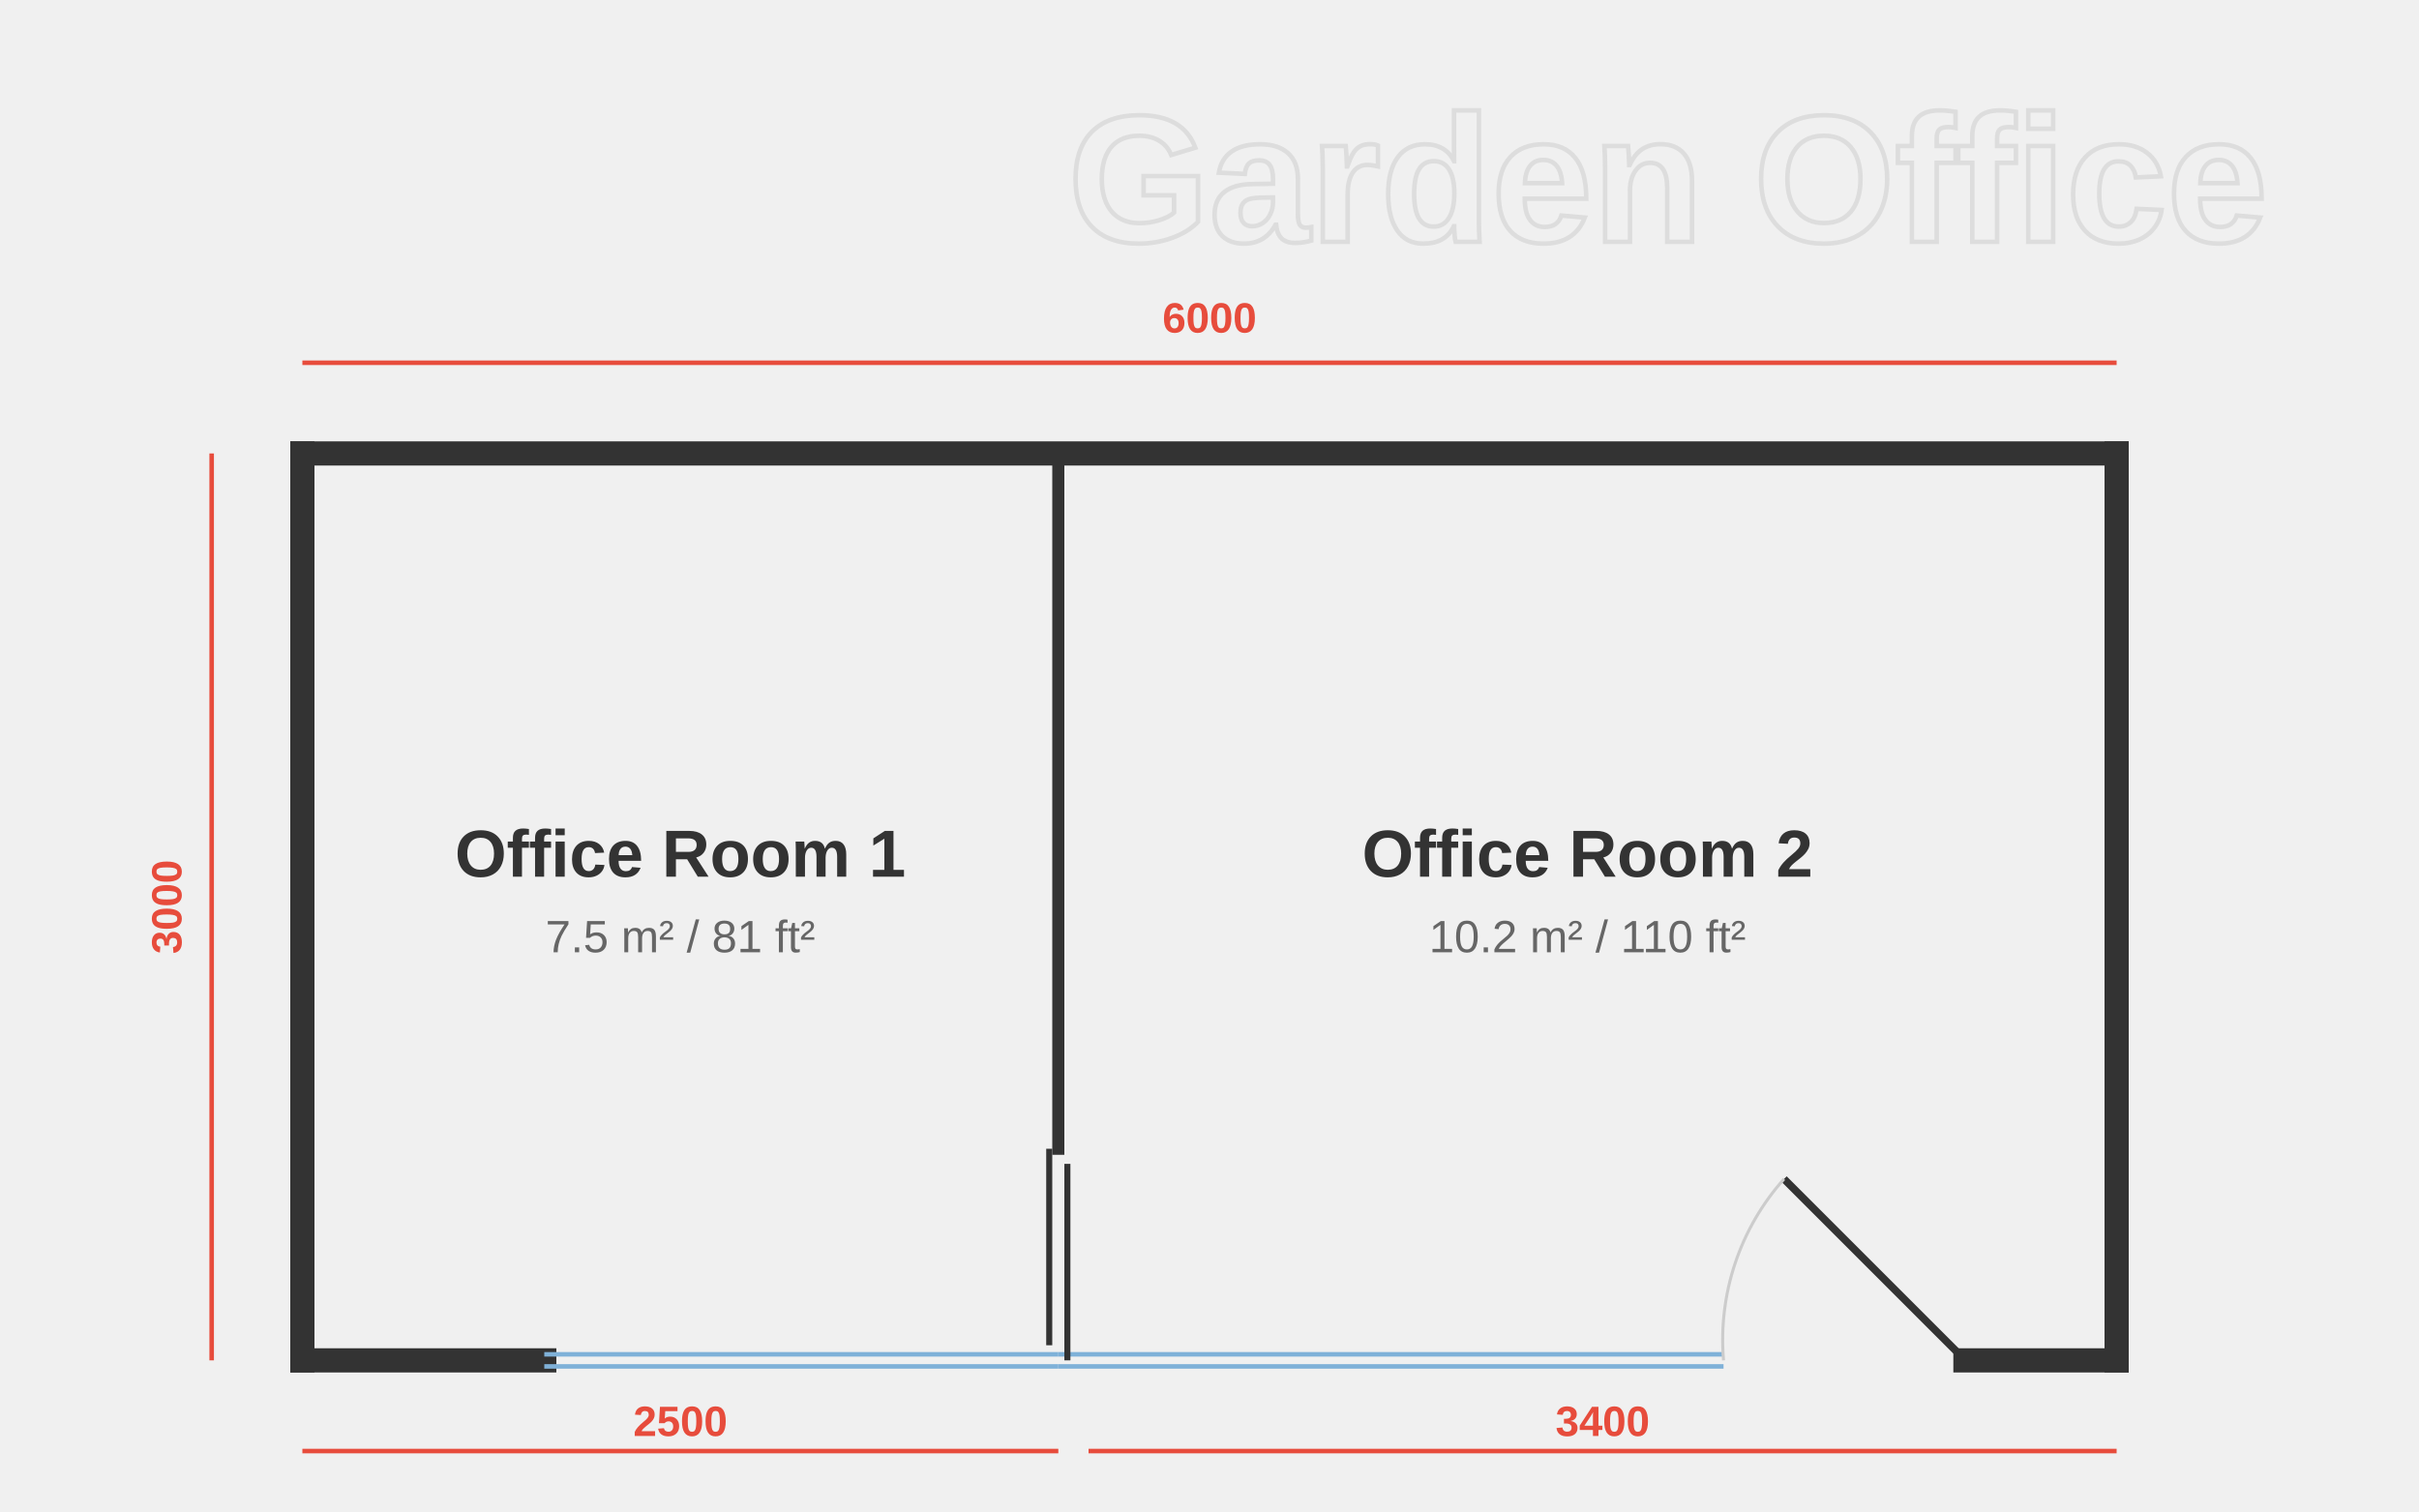
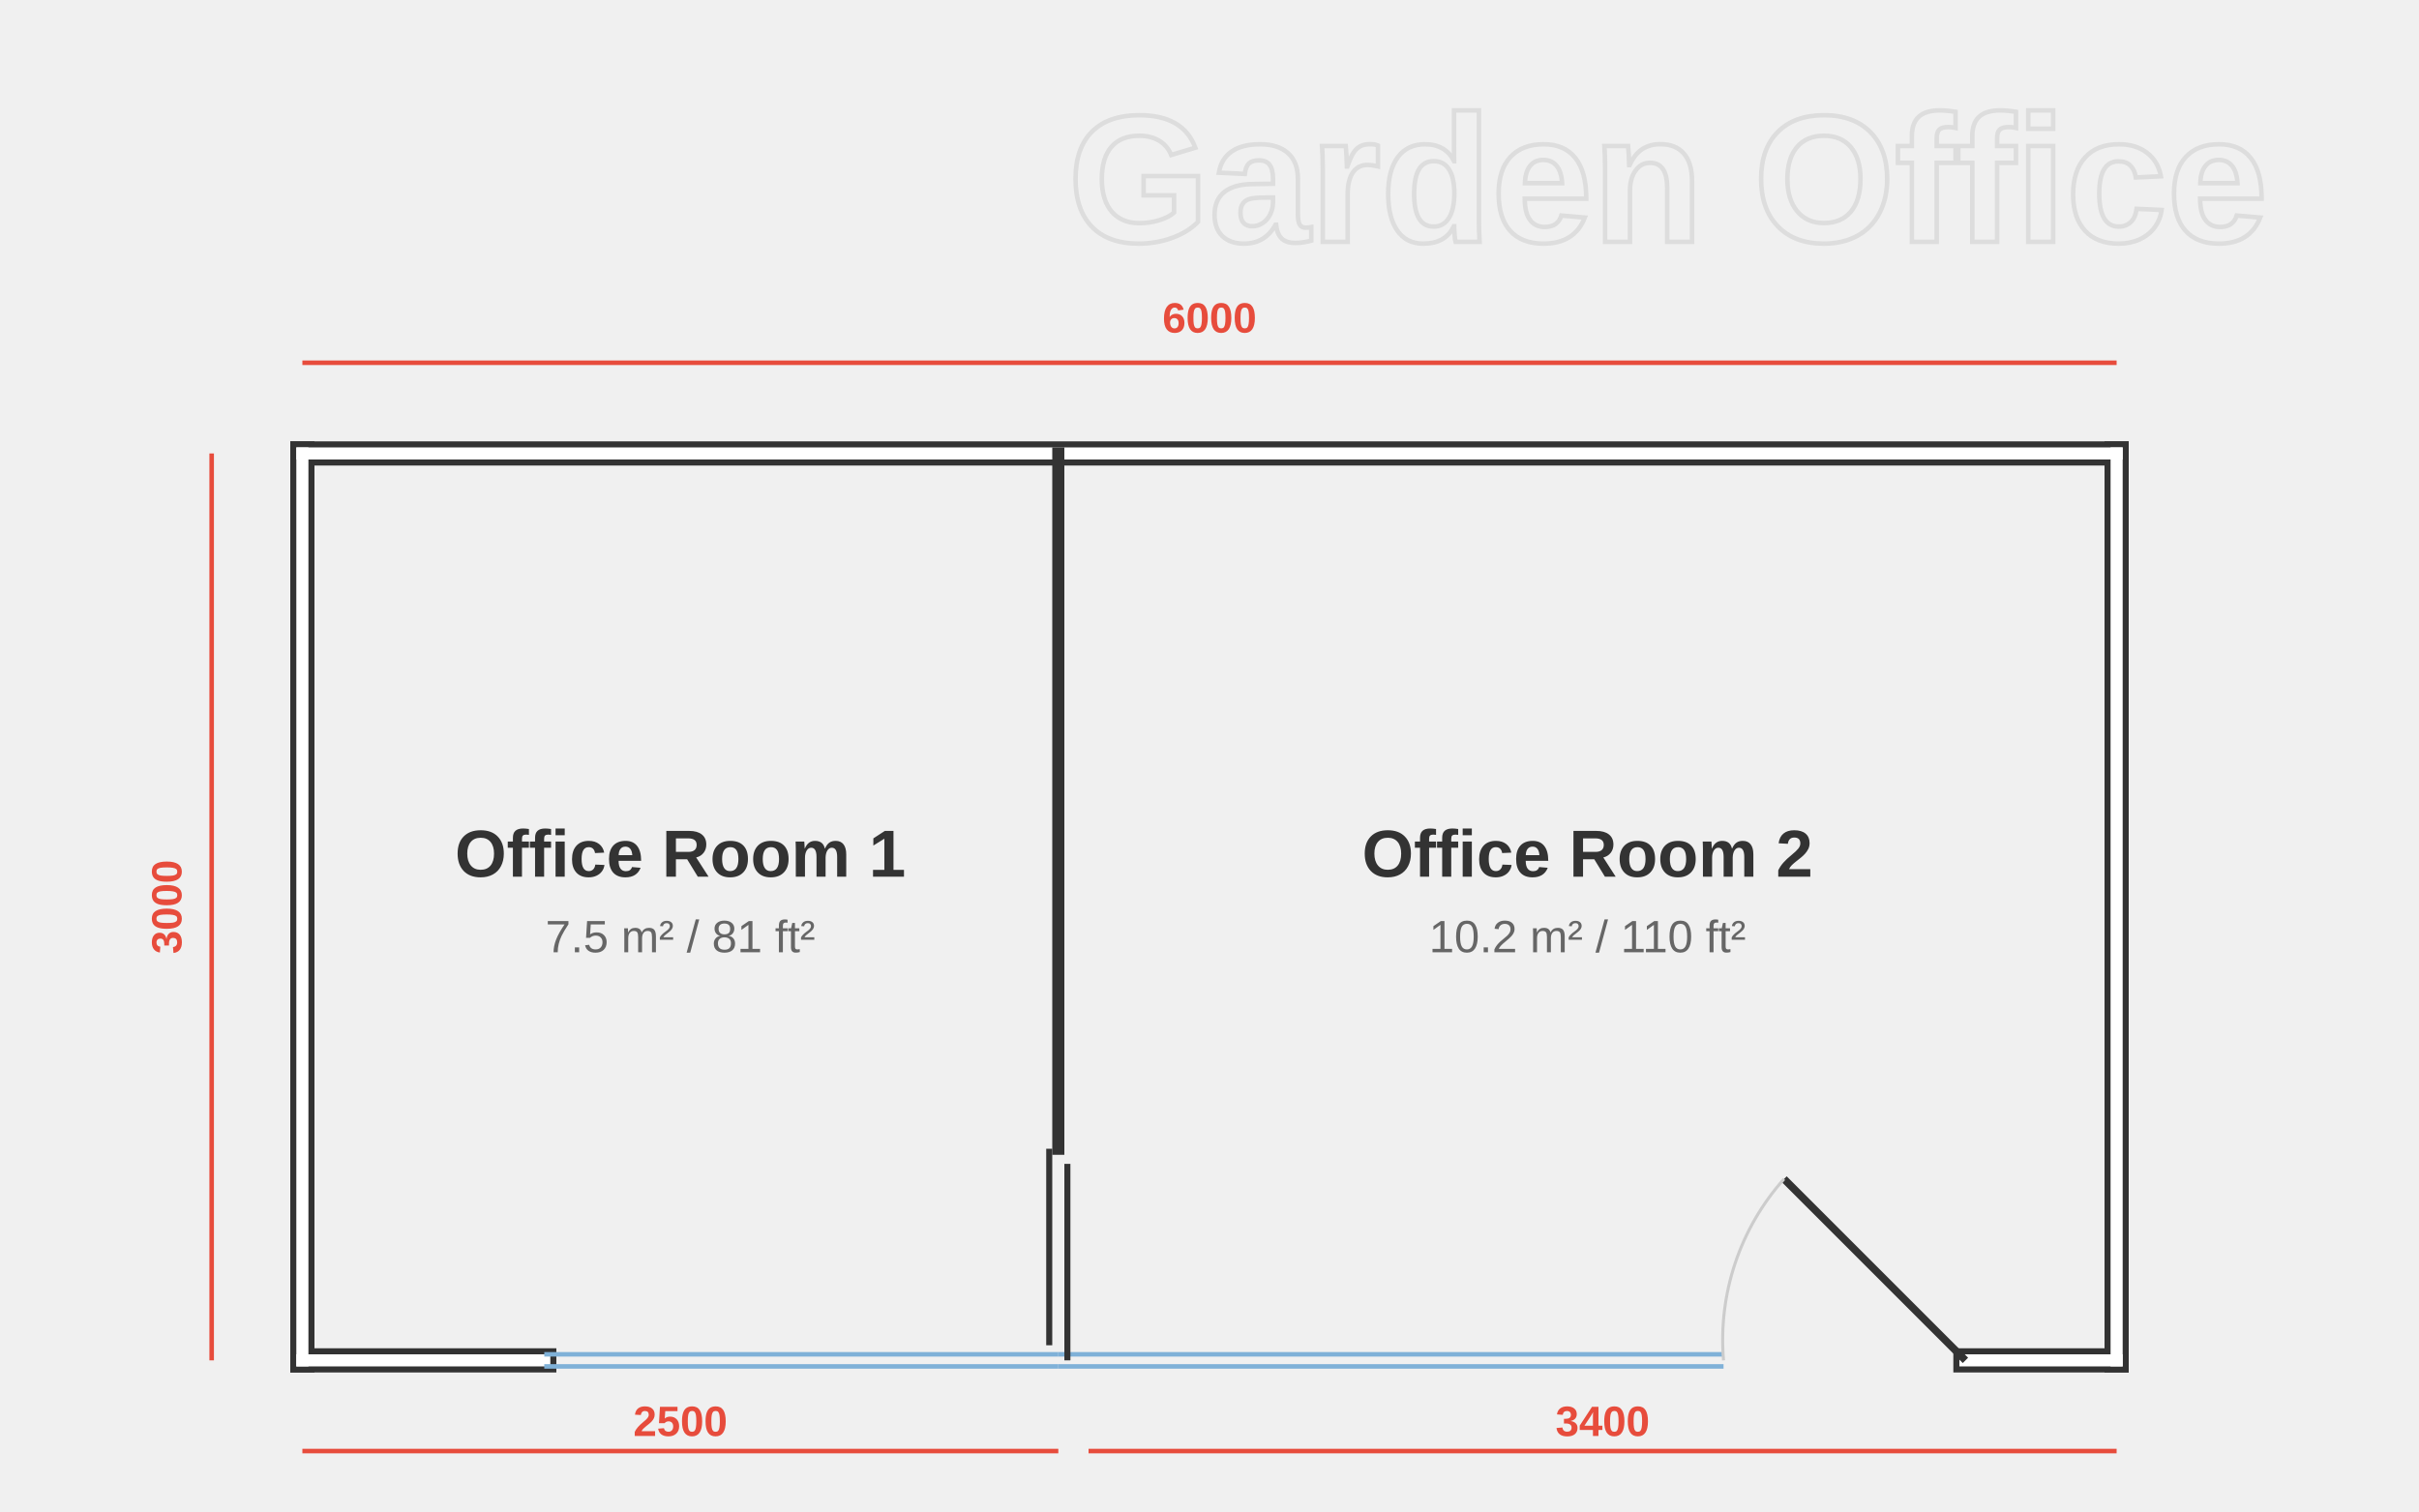
<svg xmlns="http://www.w3.org/2000/svg" width="800" height="500" viewBox="0 0 800 500" preserveAspectRatio="xMidYMid meet" style="background-color: white; width: 100%; height: auto; display: block;">
  <style>
    .wall-outer { fill: none; stroke: #333; stroke-width: 8; stroke-linecap: square; }
+     .wall-empty { fill: none; stroke: white; stroke-width: 4; stroke-linecap: square; }
    .wall-inner { fill: none; stroke: #333; stroke-width: 4; stroke-linecap: square; }
    .dim-line { fill: none; stroke: #e74c3c; stroke-width: 1.5; }
    .dim-text { fill: #e74c3c; font-family: 'Segoe UI', Arial, sans-serif; font-size: 14px; font-weight: 600; text-anchor: middle; }
    .room-label { fill: #333; font-family: 'Segoe UI', Arial, sans-serif; font-size: 22px; font-weight: 700; text-anchor: middle; }
    .area-label { fill: #666; font-family: 'Segoe UI', Arial, sans-serif; font-size: 15px; text-anchor: middle; }
    .floor-title { fill: none; stroke: #ddd; stroke-width: 1.5; font-family: 'Segoe UI', Arial, sans-serif; font-size: 60px; font-weight: 700; text-anchor: end; }
    .door-leaf { fill: none; stroke: #333; stroke-width: 2.5; }
    .door-arc { fill: none; stroke: #ccc; stroke-width: 1; }
    .window-glass { fill: none; stroke: #7fb1d8; stroke-width: 1.5; }
  </style>
  <text x="750" y="80" class="floor-title">Garden Office</text>
-   <line x1="100" y1="150" x2="700" y2="150" class="wall-outer" />
-   <line x1="100" y1="150" x2="100" y2="450" class="wall-outer" />
-   <line x1="700" y1="150" x2="700" y2="450" class="wall-outer" />
-   <line x1="100" y1="450" x2="180" y2="450" class="wall-outer" />
+   <g class="wall-outer">
+     <line x1="100" y1="150" x2="700" y2="150" />
+     <line x1="100" y1="150" x2="100" y2="450" />
+     <line x1="700" y1="150" x2="700" y2="450" />
+     <line x1="100" y1="450" x2="180" y2="450" />
+     <line x1="650" y1="450" x2="700" y2="450" />
+   </g>
+   <g class="wall-empty">
+     <line x1="100" y1="150" x2="700" y2="150" />
+     <line x1="100" y1="150" x2="100" y2="450" />
+     <line x1="700" y1="150" x2="700" y2="450" />
+     <line x1="100" y1="450" x2="180" y2="450" />
+     <line x1="650" y1="450" x2="700" y2="450" />
+   </g>
  <line x1="180" y1="448" x2="350" y2="448" class="window-glass" />
  <line x1="180" y1="452" x2="350" y2="452" class="window-glass" />
  <line x1="350" y1="448" x2="570" y2="448" class="window-glass" />
  <line x1="350" y1="452" x2="570" y2="452" class="window-glass" />
-   <line x1="650" y1="450" x2="700" y2="450" class="wall-outer" />
  <line x1="650" y1="450" x2="590" y2="390" class="door-leaf" />
  <path d="M 570 450 A 80 80 0 0 1 590 390" class="door-arc" />
  <line x1="350" y1="150" x2="350" y2="380" class="wall-inner" />
  <line x1="347" y1="380" x2="347" y2="445" class="door-leaf" style="stroke-width: 2px;" />
  <line x1="353" y1="385" x2="353" y2="450" class="door-leaf" style="stroke-width: 2px;" />
  <text x="225" y="290" class="room-label">Office Room 1</text>
  <text x="225" y="315" class="area-label">7.5 m² / 81 ft²</text>
  <text x="525" y="290" class="room-label">Office Room 2</text>
  <text x="525" y="315" class="area-label">10.2 m² / 110 ft²</text>
  <line x1="100" y1="120" x2="700" y2="120" class="dim-line" />
  <text x="400" y="110" class="dim-text">6000</text>
  <line x1="100" y1="480" x2="350" y2="480" class="dim-line" />
  <text x="225" y="475" class="dim-text">2500</text>
  <line x1="360" y1="480" x2="700" y2="480" class="dim-line" />
  <text x="530" y="475" class="dim-text">3400</text>
  <line x1="70" y1="150" x2="70" y2="450" class="dim-line" />
  <text x="60" y="300" class="dim-text" transform="rotate(-90 60,300)">3000</text>
</svg>
